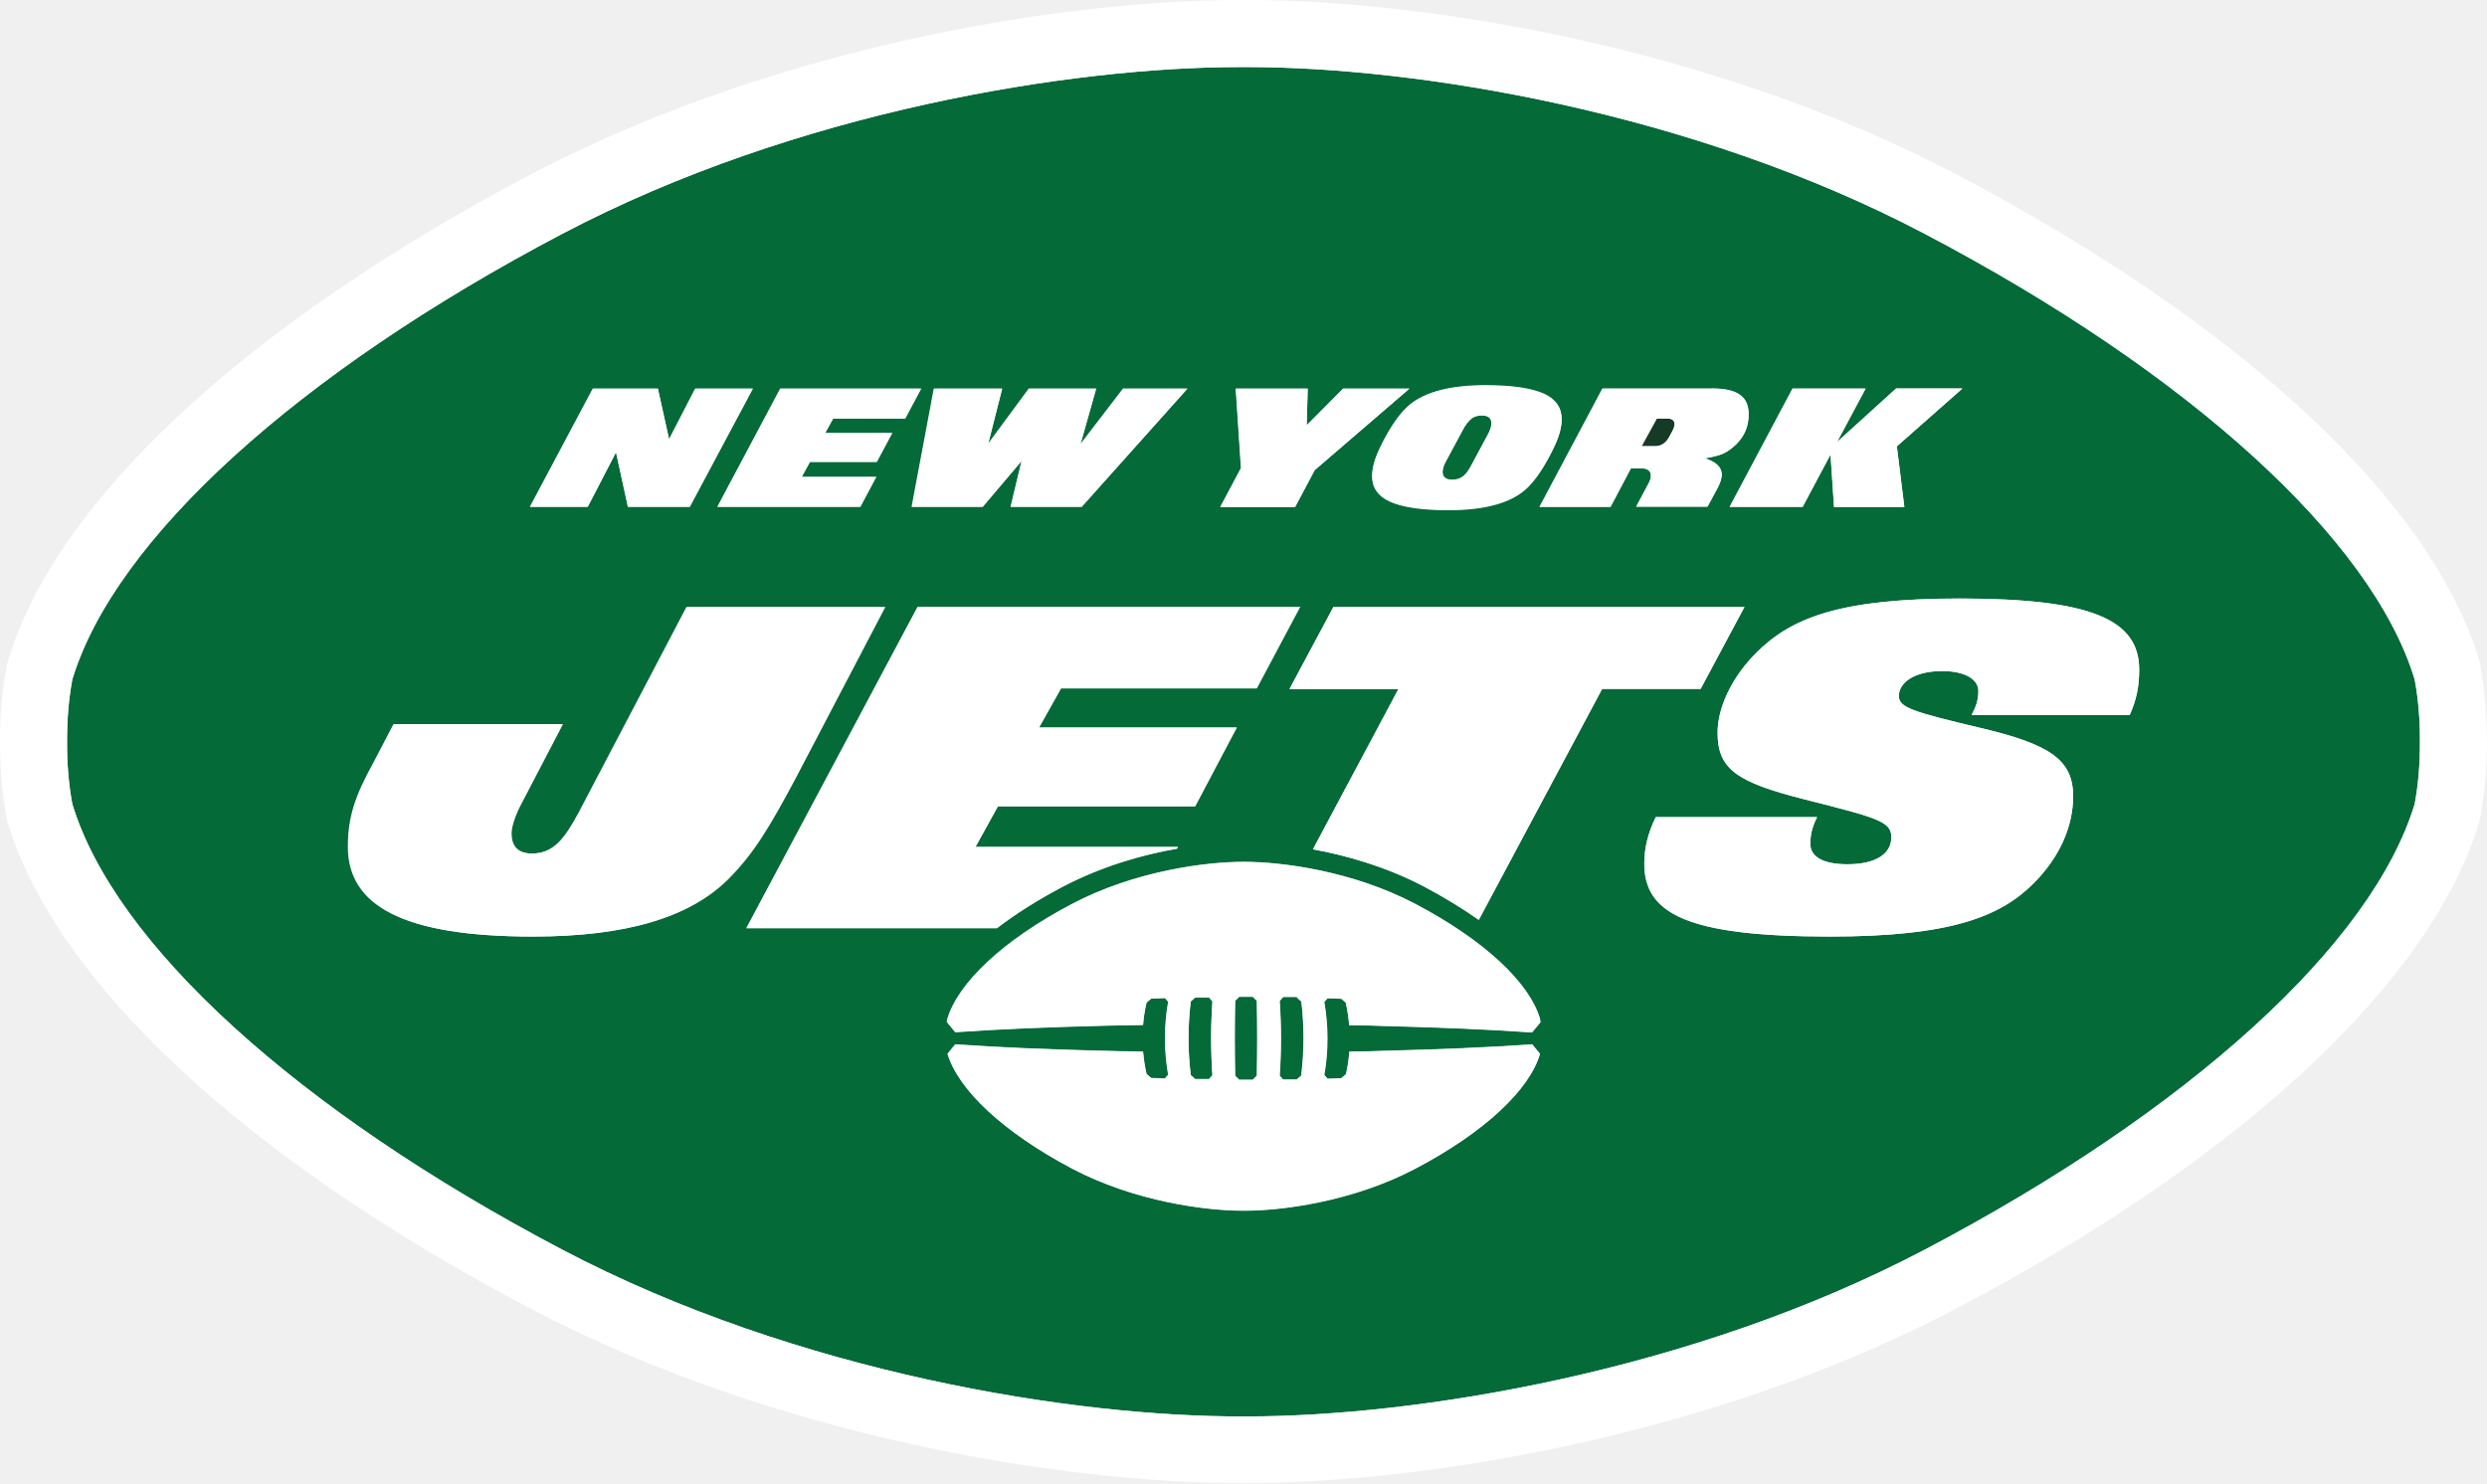
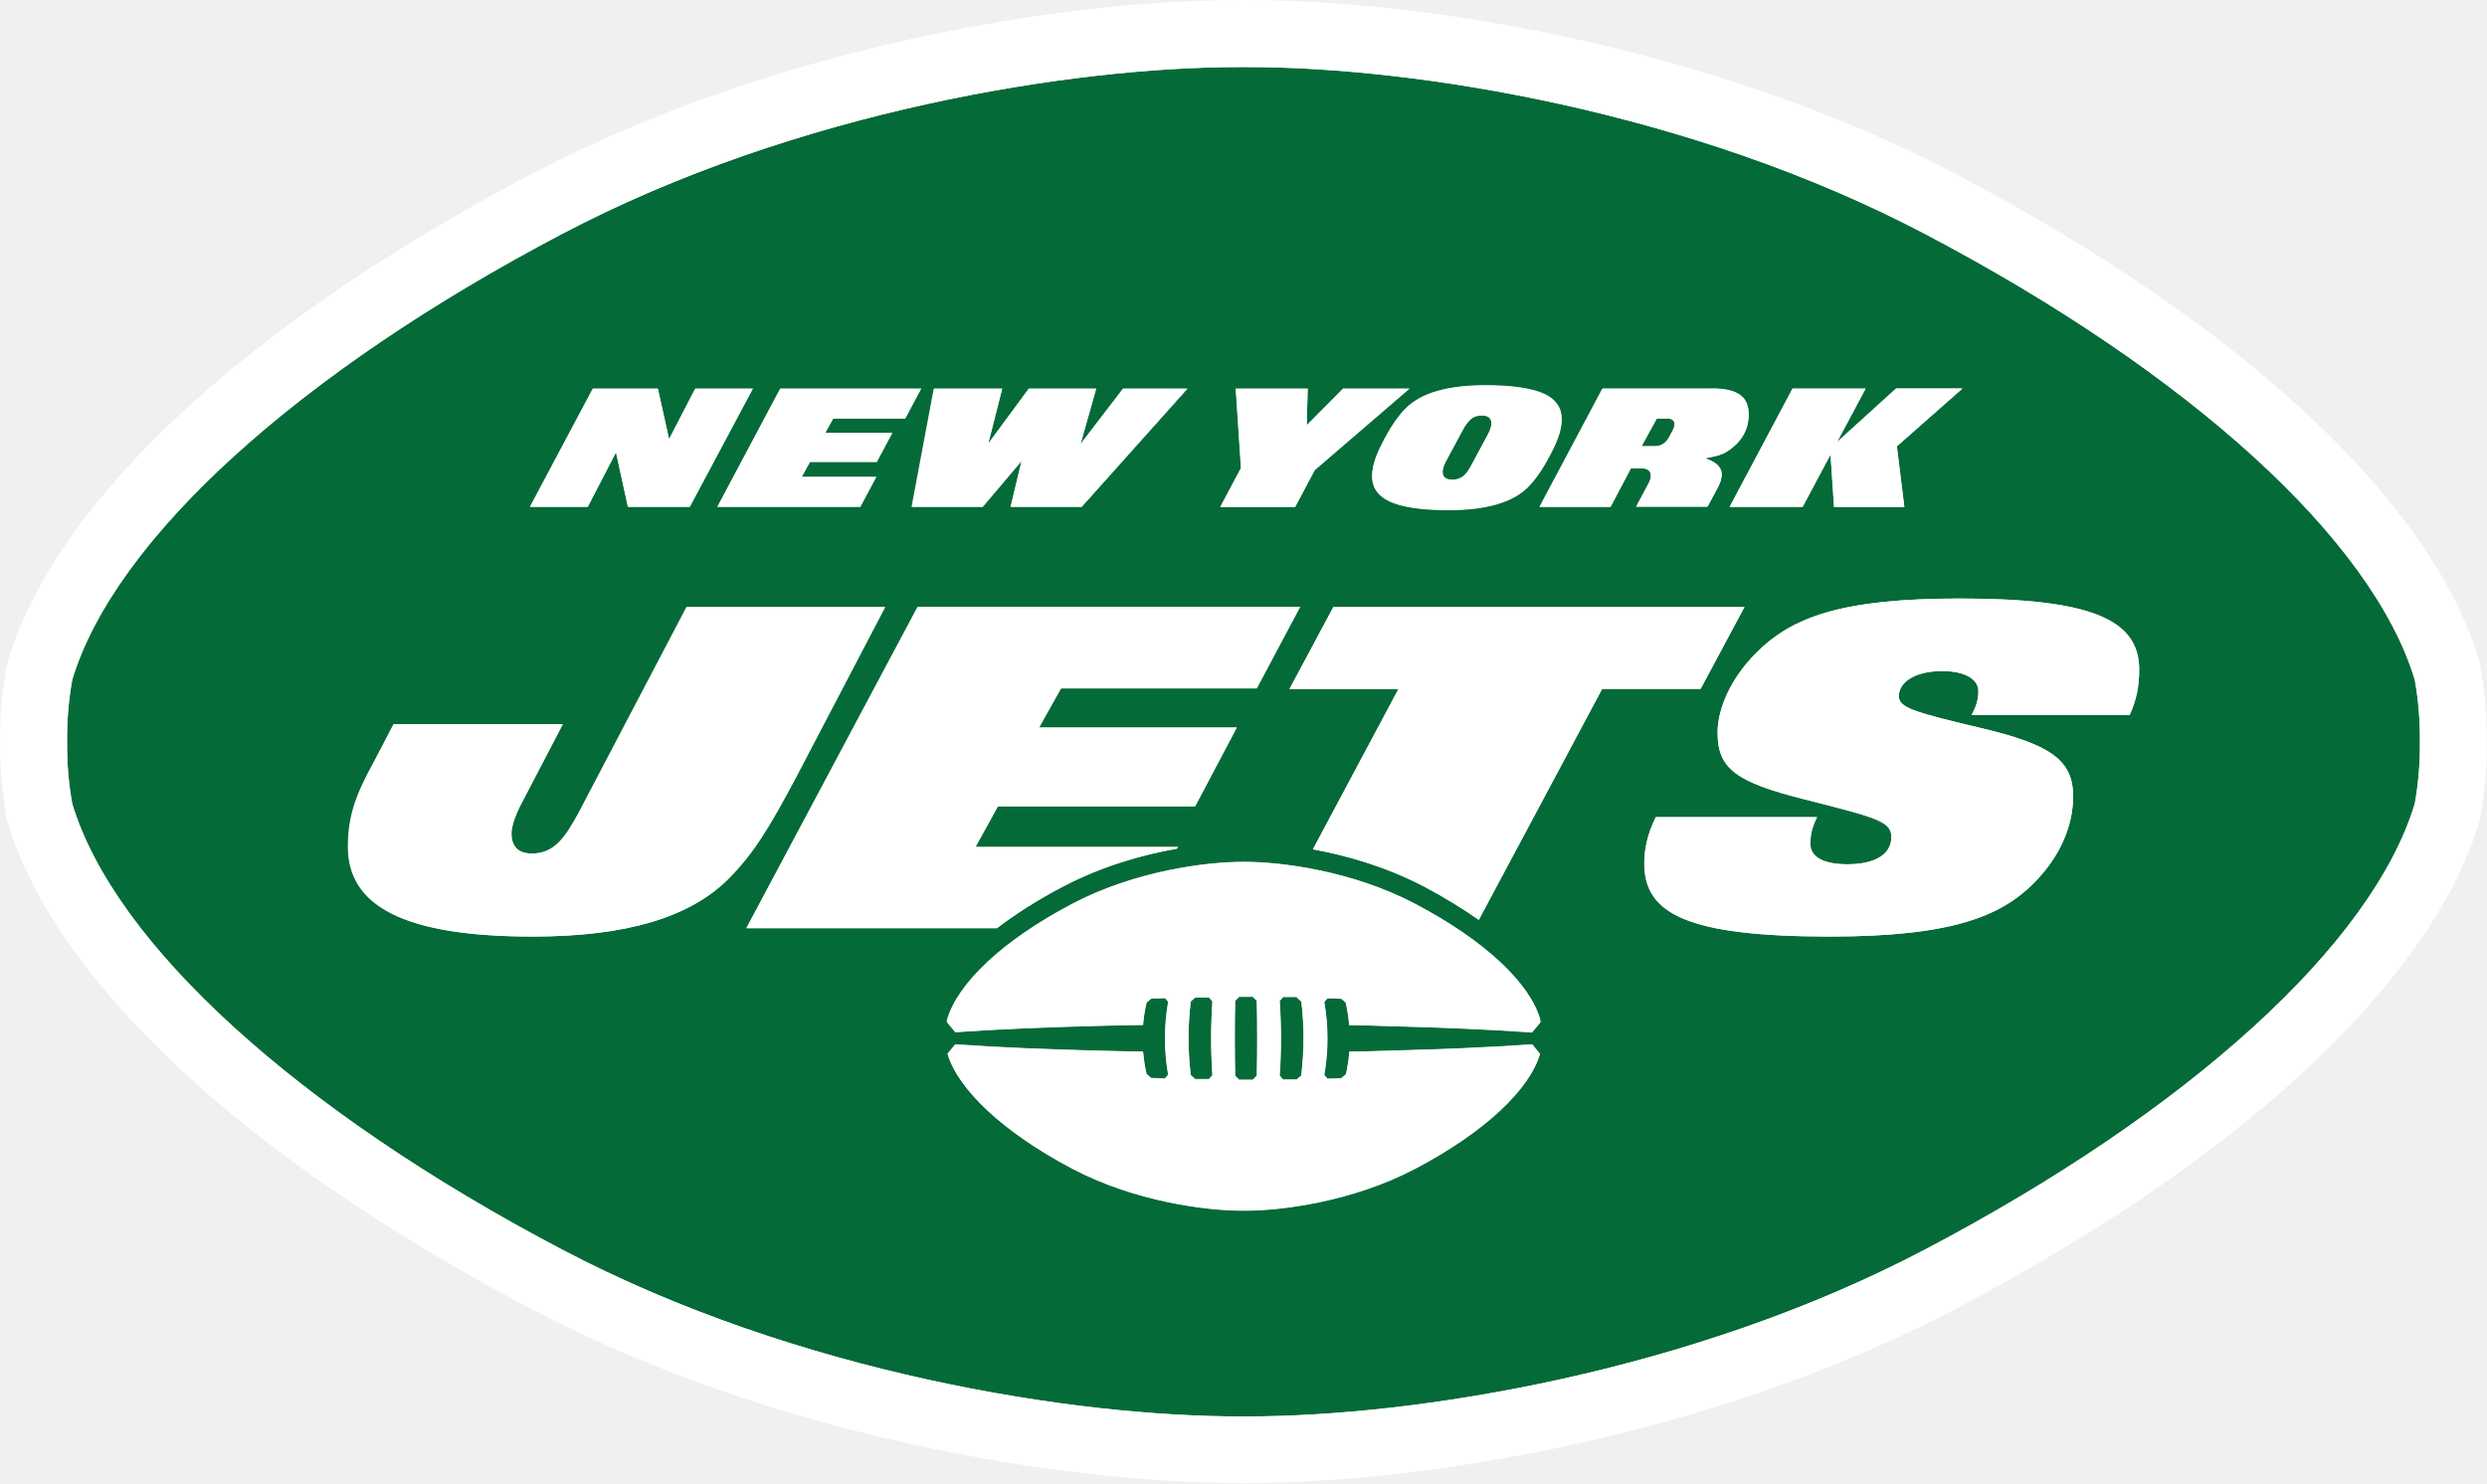
<svg xmlns="http://www.w3.org/2000/svg" id="Layer_1" data-name="Layer 1" viewBox="0 0 99.75 59.5">
  <defs>
    <clipPath id="clippath">
      <rect x="0" y="0" width="99.75" height="59.5" fill="none" />
    </clipPath>
  </defs>
  <path d="M52.02,40c-.18,0-.37,0-.55,0-.05.05-.09.11-.14.16.07,1,.07,2,0,3,.05.05.1.11.14.16.18,0,.37,0,.55,0,.06-.06.12-.11.18-.16.12-.99.12-1.98,0-2.97-.06-.05-.12-.11-.18-.16h0Z" fill="#046a38" />
  <path d="M48.49,39.99c-.18,0-.37,0-.55,0-.06.06-.12.11-.18.16-.12.99-.12,1.98,0,2.97.06.05.12.11.18.16.18,0,.37,0,.55,0,.05-.05.09-.11.14-.16-.07-1-.07-2,0-3-.05-.05-.1-.11-.14-.16h0Z" fill="#046a38" />
  <path d="M50.25,39.98h-.55c-.05.05-.1.11-.16.16-.02,1-.02,2.01,0,3.01.05.06.11.11.16.16h.55c.05-.05.1-.11.16-.16.02-1,.02-2.01,0-3.01-.05-.05-.11-.11-.16-.16h0Z" fill="#046a38" />
  <path d="M58.25,19.25c.18,0,.33-.05.45-.15.11-.09.22-.25.33-.46l.65-1.21c.09-.17.14-.32.14-.44,0-.22-.13-.32-.39-.32-.18,0-.33.05-.44.15s-.23.25-.34.47l-.65,1.21c-.09.17-.14.32-.14.44,0,.22.13.32.39.32h0Z" fill="#046a38" />
  <path d="M85.42,28.68h-6.34c.17-.31.27-.59.27-.96,0-.46-.52-.8-1.45-.8-1.15,0-1.74.48-1.74,1,0,.46.52.63,3.27,1.28,2.74.65,3.72,1.25,3.72,2.74,0,1.21-.54,2.45-1.59,3.5-1.32,1.32-3.29,2.13-8.16,2.13-5.78,0-7.45-.94-7.45-2.93,0-.59.13-1.19.46-1.86h6.47c-.19.38-.27.69-.27,1.07,0,.5.48.82,1.49.82,1.11,0,1.76-.4,1.76-1.09,0-.63-.57-.77-3.47-1.51-2.72-.69-3.5-1.21-3.5-2.68,0-.98.54-2.2,1.55-3.2,1.42-1.42,3.39-2.18,8.16-2.18,5.27,0,7.2.84,7.2,2.85,0,.69-.11,1.21-.38,1.82h0ZM59.31,36.9c-.65-.46-1.39-.91-2.2-1.34-1.56-.82-3.15-1.26-4.45-1.49l3.43-6.43h-4.37l1.76-3.29h16.49l-1.76,3.29h-3.95l-4.95,9.27h0ZM53.11,43.12c.04.05.08.1.13.15.18,0,.37-.01.55-.02.06-.05.13-.11.19-.16.07-.3.11-.61.14-.91.58,0,1.15-.02,1.73-.04,1.87-.05,3.73-.12,5.6-.25l.31.38h0c-.42,1.43-2.21,3.14-5.01,4.61-2.54,1.33-5.39,1.68-6.83,1.68h-.08c-1.44,0-4.3-.35-6.85-1.69-2.78-1.47-4.56-3.17-4.99-4.6l.31-.38c1.86.13,3.73.2,5.59.25.65.02,1.29.03,1.94.04.02.3.07.6.14.9.06.05.13.11.19.16.18,0,.37.01.55.02.04-.05.08-.1.13-.15-.17-.98-.17-1.95,0-2.93-.04-.05-.08-.1-.13-.15-.18,0-.37.01-.55.02-.06.05-.13.11-.19.16-.07.3-.11.6-.14.9-.65.01-1.29.02-1.94.04-1.86.05-3.73.12-5.59.25l-.34-.41s.01-.07.02-.11c.42-1.43,2.2-3.15,5-4.62,2.54-1.34,5.41-1.69,6.85-1.69h.08c1.45,0,4.3.35,6.83,1.68,2.8,1.47,4.59,3.18,5.01,4.61,0,.05.02.09.02.14l-.34.41c-1.87-.13-3.73-.2-5.6-.25-.58-.02-1.15-.03-1.73-.04-.02-.3-.07-.61-.14-.91-.06-.05-.13-.11-.19-.16-.18,0-.37-.01-.55-.02-.04.05-.08.1-.13.15.17.98.17,1.95,0,2.93h0ZM37.99,42.25s0-.01,0-.02v.03s0,0,0,0h0ZM36.8,24.35h15.34l-1.74,3.27h-7.85l-.88,1.57h7.93l-1.67,3.16h-7.91l-.9,1.63h8.12l-.04.07c-1.32.23-2.97.68-4.59,1.53-1,.53-1.88,1.09-2.63,1.66h-10.05l6.87-12.89h0ZM21.36,37.57c-5.23,0-7.41-1.26-7.41-3.6,0-1.19.29-2.05,1.01-3.35l.82-1.57h6.78l-1.68,3.22c-.21.4-.38.86-.38,1.17,0,.46.23.8.82.8.88,0,1.32-.59,1.9-1.67l4.31-8.22h7.95l-3.6,6.88c-1.03,1.92-1.67,3.01-2.7,4.04-1.53,1.53-4.06,2.3-7.83,2.3h0ZM23.78,15.59h2.6l.45,2.03,1.05-2.03h2.31l-2.53,4.74h-2.48l-.48-2.2-1.14,2.2h-2.31l2.52-4.74h0ZM36.94,15.59l-.64,1.2h-2.89l-.32.58h2.69l-.62,1.16h-2.68l-.33.6h2.99l-.64,1.2h-5.73l2.52-4.74h5.65ZM40.19,15.59l-.56,2.21,1.63-2.21h2.7l-.63,2.23,1.71-2.23h2.58l-4.24,4.74h-2.85l.44-1.84-1.56,1.84h-2.85l.89-4.74h2.73ZM49.56,15.59h2.89l-.04,1.47,1.46-1.47h2.66l-3.8,3.27-.78,1.47h-3l.83-1.56-.21-3.19h0ZM61.94,15.82c.46.22.69.56.69,1.01,0,.33-.11.73-.34,1.19-.33.68-.67,1.19-1.01,1.53-.61.61-1.67.92-3.19.92-1.08,0-1.86-.12-2.36-.35-.47-.22-.7-.56-.7-1.01,0-.33.11-.73.34-1.19.33-.68.67-1.19,1.01-1.53.61-.61,1.67-.92,3.19-.92,1.08,0,1.87.12,2.37.35h0ZM68.66,15.59c.59,0,1,.11,1.22.34.16.16.25.4.25.7,0,.46-.16.86-.49,1.19-.18.18-.36.31-.55.39-.17.07-.41.13-.72.18.45.14.68.36.68.65,0,.16-.06.35-.18.57l-.39.72h-2.86l.49-.92c.07-.12.1-.23.1-.32,0-.2-.13-.3-.39-.3h-.41l-.82,1.55h-2.85l2.52-4.74h4.39ZM74.83,15.59l-1.15,2.15,2.37-2.15h2.66l-2.63,2.32.3,2.43h-2.82l-.14-2.1-1.12,2.1h-2.93l2.52-4.74h2.93ZM96.85,27.26c-1.7-5.62-9.03-12.3-19.65-17.88-9.4-4.94-20.47-6.69-27.16-6.69h-.32c-6.69,0-17.77,1.75-27.17,6.69C11.94,14.96,4.6,21.64,2.9,27.26c-.15.81-.22,1.64-.21,2.48v.03c0,.84.06,1.67.21,2.48,1.69,5.62,9.03,12.3,19.65,17.88,9.45,4.97,20.6,6.71,27.28,6.69h.2c6.69,0,17.77-1.75,27.17-6.69,10.62-5.58,17.95-12.26,19.65-17.88.15-.81.22-1.64.21-2.48v-.03c0-.84-.06-1.67-.21-2.48h0Z" fill="#046a38" />
  <g clip-path="url(#clippath)">
    <g>
-       <path d="M66.97,17.5l.12-.22c.05-.1.08-.18.08-.26,0-.15-.1-.23-.29-.23h-.42l-.61,1.11h.55c.25,0,.44-.13.59-.4h0Z" fill="#153a26" />
+       <path d="M66.97,17.5l.12-.22c.05-.1.08-.18.08-.26,0-.15-.1-.23-.29-.23h-.42l-.61,1.11h.55c.25,0,.44-.13.59-.4h0Z" fill="#046a38" />
      <path d="M42.62,35.57c1.61-.85,3.26-1.3,4.59-1.53l.04-.07h-8.12l.9-1.63h7.91l1.67-3.16h-7.93l.88-1.57h7.85l1.74-3.27h-15.34l-6.87,12.89h10.05c.75-.58,1.63-1.14,2.63-1.66h0ZM37.99,42.25s0,0,0,0v-.03s0,.01,0,.02h0ZM35.5,24.35h-7.95l-4.31,8.22c-.59,1.09-1.03,1.67-1.9,1.67-.59,0-.82-.33-.82-.8,0-.31.17-.77.38-1.17l1.68-3.22h-6.78l-.82,1.57c-.71,1.3-1.01,2.16-1.01,3.35,0,2.34,2.18,3.6,7.41,3.6,3.77,0,6.3-.78,7.83-2.3,1.03-1.03,1.67-2.11,2.7-4.04l3.6-6.88h0ZM78.6,24.01c-4.77,0-6.74.75-8.16,2.18-1,1-1.55,2.22-1.55,3.2,0,1.47.77,1.99,3.5,2.68,2.91.73,3.47.88,3.47,1.51,0,.69-.65,1.09-1.76,1.09-1,0-1.49-.31-1.49-.82,0-.38.08-.69.27-1.07h-6.47c-.33.67-.46,1.28-.46,1.86,0,1.99,1.67,2.93,7.45,2.93,4.88,0,6.84-.82,8.16-2.13,1.05-1.05,1.59-2.28,1.59-3.5,0-1.49-.98-2.09-3.72-2.74-2.74-.65-3.27-.82-3.27-1.28,0-.52.59-1,1.74-1,.92,0,1.45.33,1.45.8,0,.38-.11.65-.27.96h6.34c.27-.61.38-1.13.38-1.82,0-2.01-1.93-2.85-7.2-2.85h0ZM52.19,43.14c-.06.05-.12.11-.18.16-.18,0-.37,0-.55,0-.05-.05-.09-.11-.14-.16.07-1,.07-2,0-3,.05-.05.1-.11.14-.16.18,0,.37,0,.55,0,.06.06.12.11.18.16.12.99.12,1.98,0,2.97h0ZM50.41,43.16c-.05.06-.11.11-.16.16h-.55c-.05-.05-.1-.11-.16-.16-.02-1-.02-2.01,0-3.01.05-.05.11-.11.16-.16h.55c.05.05.1.11.16.16.02,1,.02,2.01,0,3.01h0ZM48.63,43.15c-.05.05-.1.11-.14.16-.18,0-.37,0-.55,0-.06-.06-.12-.11-.18-.16-.12-.99-.12-1.98,0-2.97.06-.05.12-.11.18-.16.18,0,.37,0,.55,0,.05.05.09.11.14.16-.07,1-.07,2,0,3h0ZM53.79,40.06c.06.05.13.11.19.16.07.3.11.61.14.91.58,0,1.15.02,1.73.04,1.87.05,3.73.12,5.6.25l.34-.41s-.01-.09-.02-.14c-.42-1.43-2.21-3.14-5.01-4.61-2.54-1.33-5.39-1.68-6.83-1.68h-.08c-1.44,0-4.3.35-6.85,1.69-2.8,1.48-4.58,3.19-5,4.62,0,.04-.01.08-.02.11l.34.41c1.86-.13,3.73-.2,5.59-.25.65-.02,1.29-.03,1.94-.04.02-.3.07-.6.14-.9.06-.05.13-.11.19-.16.18,0,.37-.01.55-.02.04.05.08.1.13.15-.17.98-.17,1.95,0,2.93-.04.05-.08.1-.13.15-.18,0-.37-.01-.55-.02-.06-.05-.13-.11-.19-.16-.07-.3-.11-.6-.14-.9-.65-.01-1.29-.02-1.94-.04-1.86-.05-3.73-.12-5.59-.25l-.31.38c.43,1.43,2.21,3.13,4.99,4.6,2.54,1.34,5.41,1.69,6.85,1.69h.08c1.45,0,4.3-.35,6.83-1.68,2.8-1.47,4.59-3.18,5.01-4.61h0l-.31-.38c-1.87.13-3.73.2-5.6.25-.58.02-1.15.03-1.73.04-.02.3-.07.61-.14.91-.06.05-.13.11-.19.16-.18,0-.37.01-.55.02-.04-.05-.08-.1-.13-.15.17-.98.17-1.95,0-2.93.04-.05.08-.1.13-.15.18,0,.37.01.55.02h0ZM97.06,29.77c0,.84-.06,1.67-.21,2.48-1.7,5.62-9.03,12.3-19.65,17.88-9.4,4.94-20.47,6.69-27.17,6.69h-.2c-6.68.02-17.83-1.72-27.28-6.69-10.62-5.58-17.95-12.26-19.65-17.88-.15-.81-.22-1.64-.21-2.48v-.03c0-.84.06-1.67.21-2.48,1.69-5.62,9.03-12.3,19.65-17.88,9.39-4.94,20.47-6.69,27.17-6.69h.32c6.69,0,17.76,1.75,27.16,6.69,10.62,5.58,17.95,12.26,19.65,17.88.15.81.22,1.64.21,2.48v.03h0ZM99.49,26.7l-.03-.14c-1.89-6.42-9.54-13.55-21-19.57C68.62,1.83,57.04,0,50.04,0h-.32c-7,0-18.59,1.83-28.42,6.99C9.84,13.02,2.18,20.15.3,26.57l-.03.13C.08,27.7,0,28.72,0,29.75c0,1.03.08,2.05.26,3.05l.03.13c1.89,6.42,9.54,13.55,21,19.57,9.83,5.17,21.42,6.99,28.42,6.99h.32c7,0,18.59-1.83,28.42-6.99,11.46-6.02,19.11-13.16,21-19.57l.03-.14c.18-1,.27-2.02.26-3.05,0-1.03-.08-2.06-.26-3.05h0ZM24.71,18.13l.48,2.2h2.48l2.53-4.74h-2.31l-1.05,2.03-.45-2.03h-2.6l-2.52,4.74h2.31l1.14-2.2h0ZM69.97,24.35h-16.49l-1.76,3.29h4.37l-3.43,6.43c1.3.24,2.89.68,4.45,1.49.81.43,1.55.88,2.2,1.34l4.95-9.27h3.95l1.76-3.29h0ZM72.3,20.33l1.12-2.1.14,2.1h2.82l-.3-2.43,2.63-2.32h-2.66l-2.37,2.15,1.15-2.15h-2.93l-2.52,4.74h2.93,0ZM34.51,20.33l.64-1.2h-2.99l.33-.6h2.68l.62-1.16h-2.69l.32-.58h2.89l.64-1.2h-5.65l-2.52,4.74h5.73,0ZM51.95,20.33l.78-1.47,3.8-3.27h-2.66l-1.46,1.47.04-1.47h-2.89l.21,3.19-.83,1.56h3.01ZM58,18.49l.65-1.21c.11-.22.23-.37.34-.47s.26-.15.44-.15c.26,0,.39.11.39.32,0,.12-.05.27-.14.44l-.65,1.21c-.11.22-.22.37-.33.46-.12.1-.27.15-.45.15-.26,0-.39-.11-.39-.32,0-.12.05-.27.14-.44h0ZM55.38,17.9c-.23.46-.34.85-.34,1.19,0,.45.23.79.7,1.01.49.23,1.28.35,2.36.35,1.51,0,2.58-.31,3.19-.92.34-.34.68-.85,1.01-1.53.23-.46.34-.85.34-1.19,0-.45-.23-.79-.69-1.01-.5-.23-1.29-.35-2.37-.35-1.51,0-2.58.31-3.19.92-.34.34-.68.85-1.01,1.53h0ZM39.42,20.33l1.56-1.84-.44,1.84h2.85l4.24-4.74h-2.58l-1.71,2.23.63-2.23h-2.7l-1.63,2.21.56-2.21h-2.73l-.89,4.74h2.85,0ZM66.45,16.79h.42c.2,0,.29.08.29.23,0,.08-.03.16-.08.26l-.12.22c-.14.27-.34.4-.59.4h-.55l.61-1.11h0ZM64.6,20.33l.82-1.55h.41c.26,0,.39.1.39.3,0,.09-.03.2-.1.32l-.49.92h2.86l.39-.72c.12-.22.18-.41.18-.57,0-.29-.23-.51-.68-.65.31-.05.55-.11.72-.18.19-.09.37-.22.55-.39.33-.33.49-.72.49-1.19,0-.3-.08-.54-.25-.7-.23-.23-.63-.34-1.22-.34h-4.39l-2.52,4.74h2.85Z" fill="#fff" />
    </g>
  </g>
</svg>
